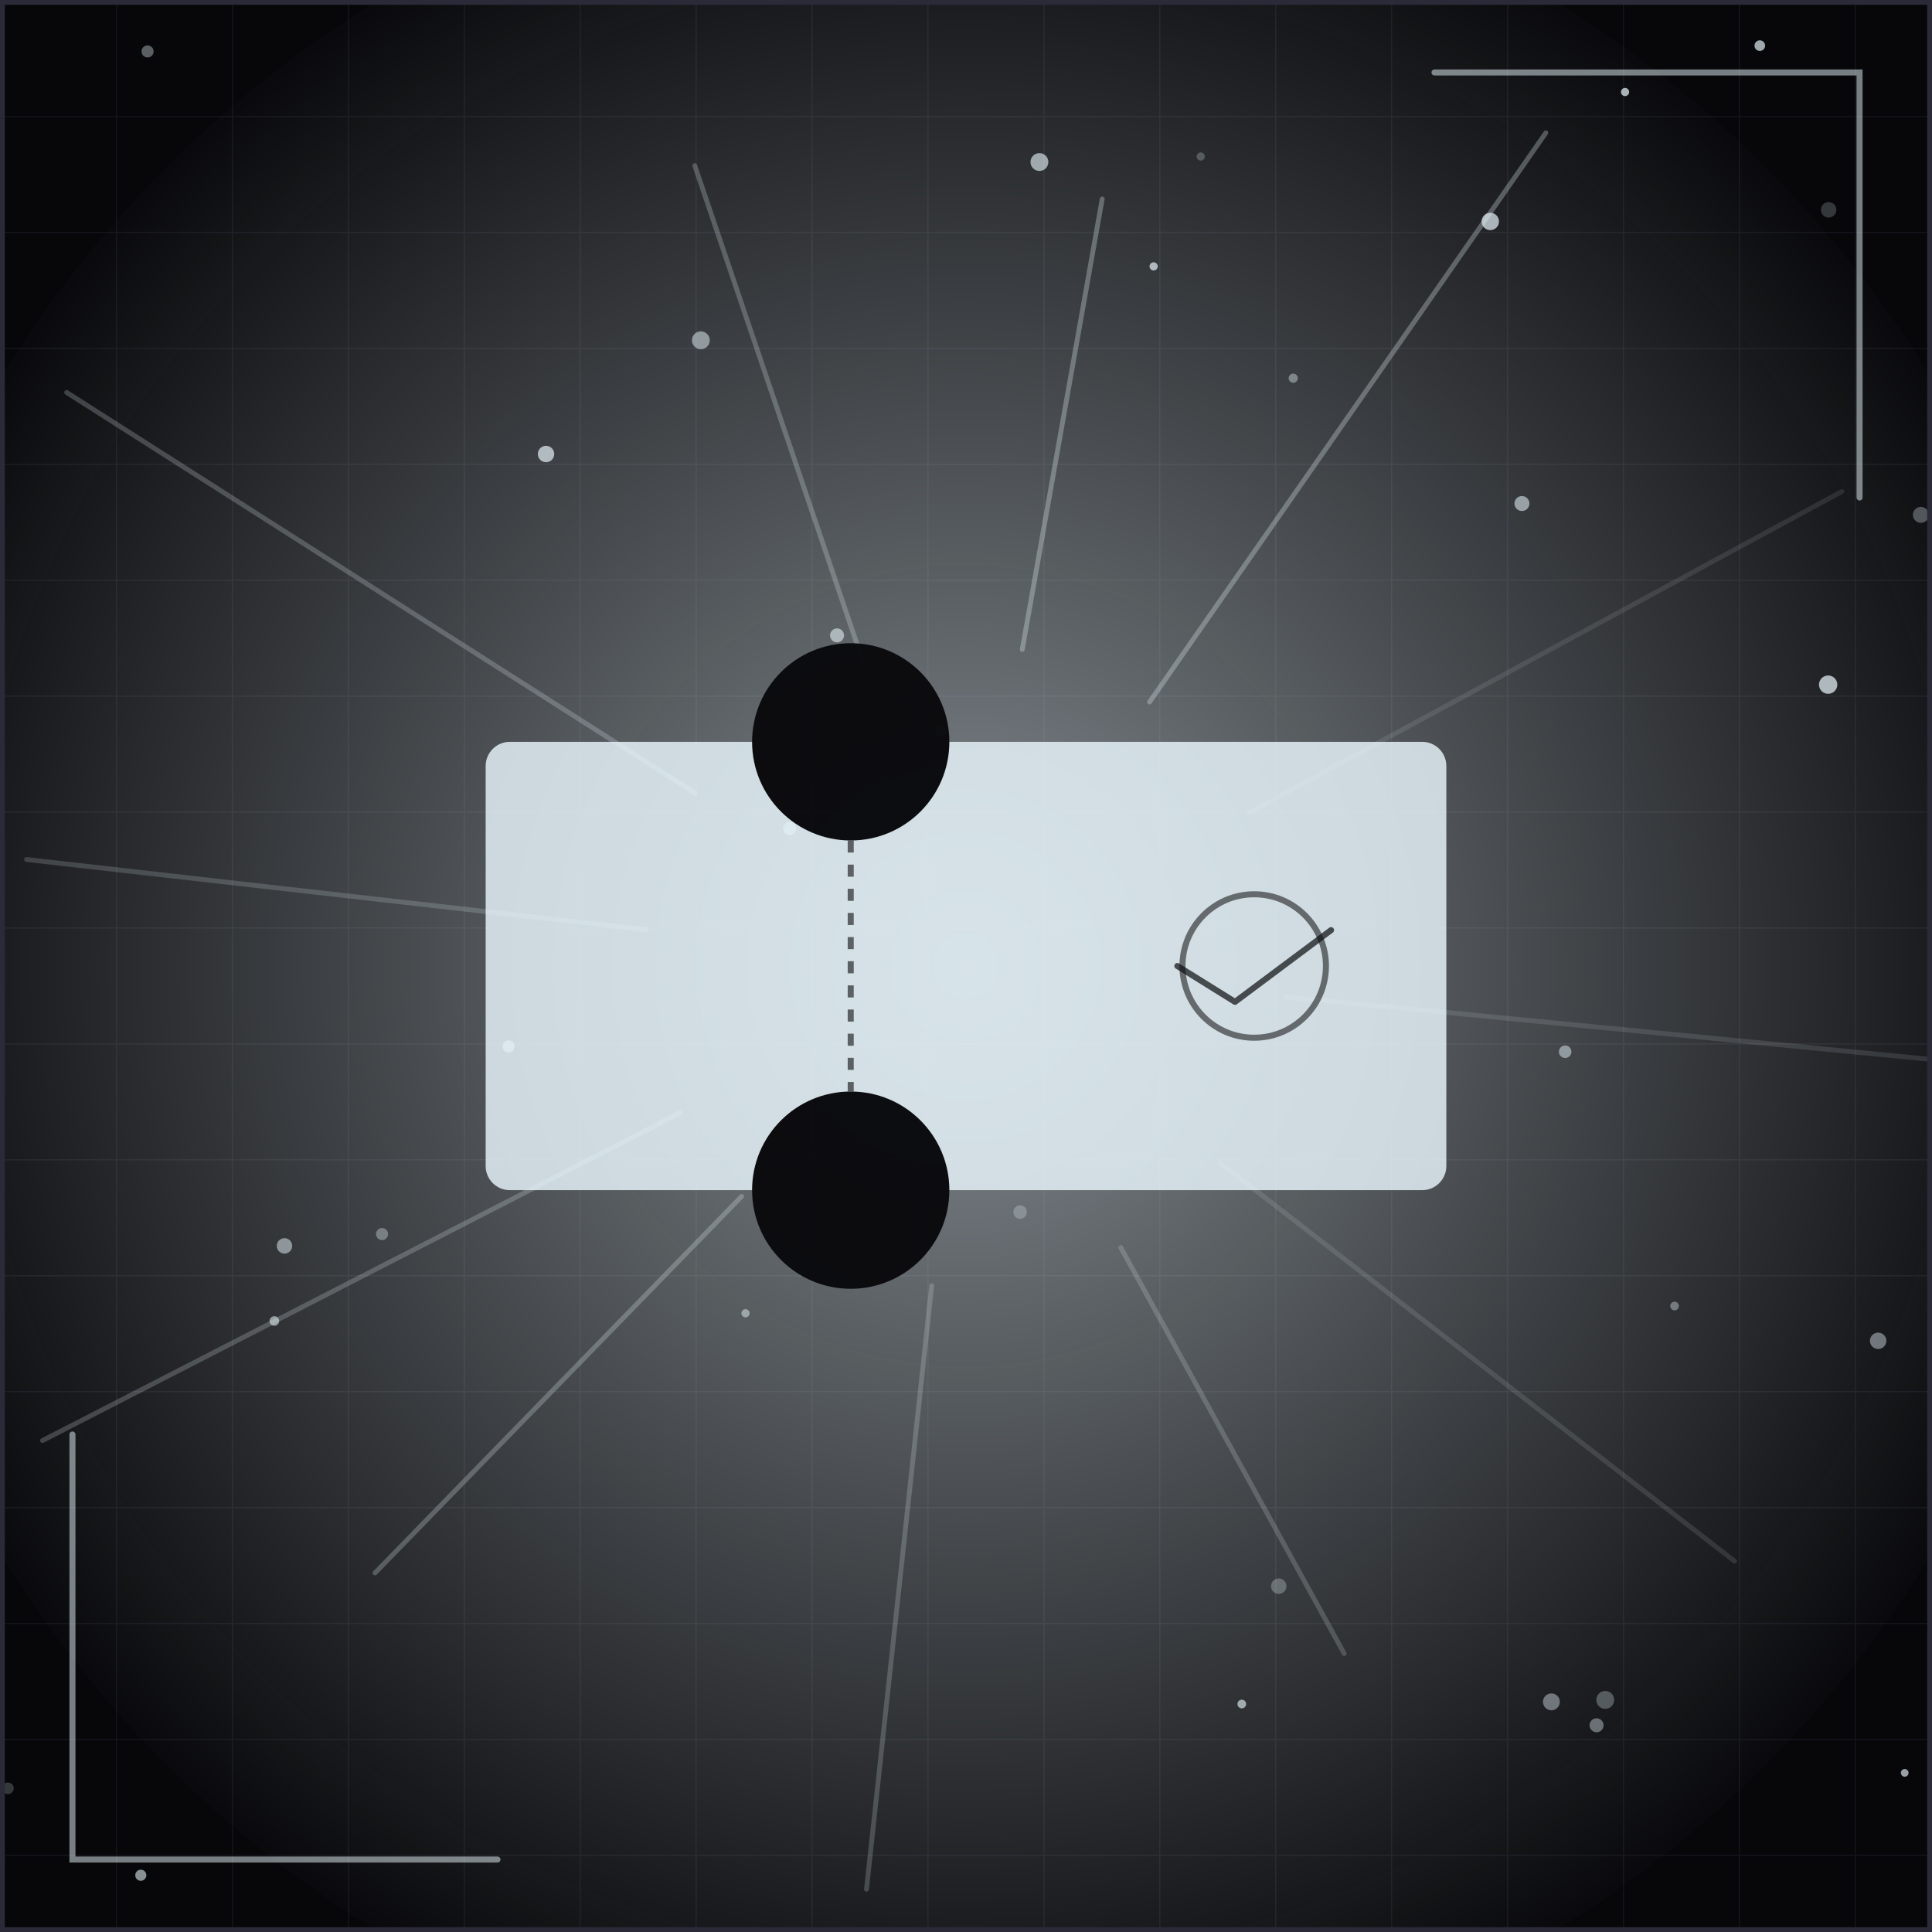
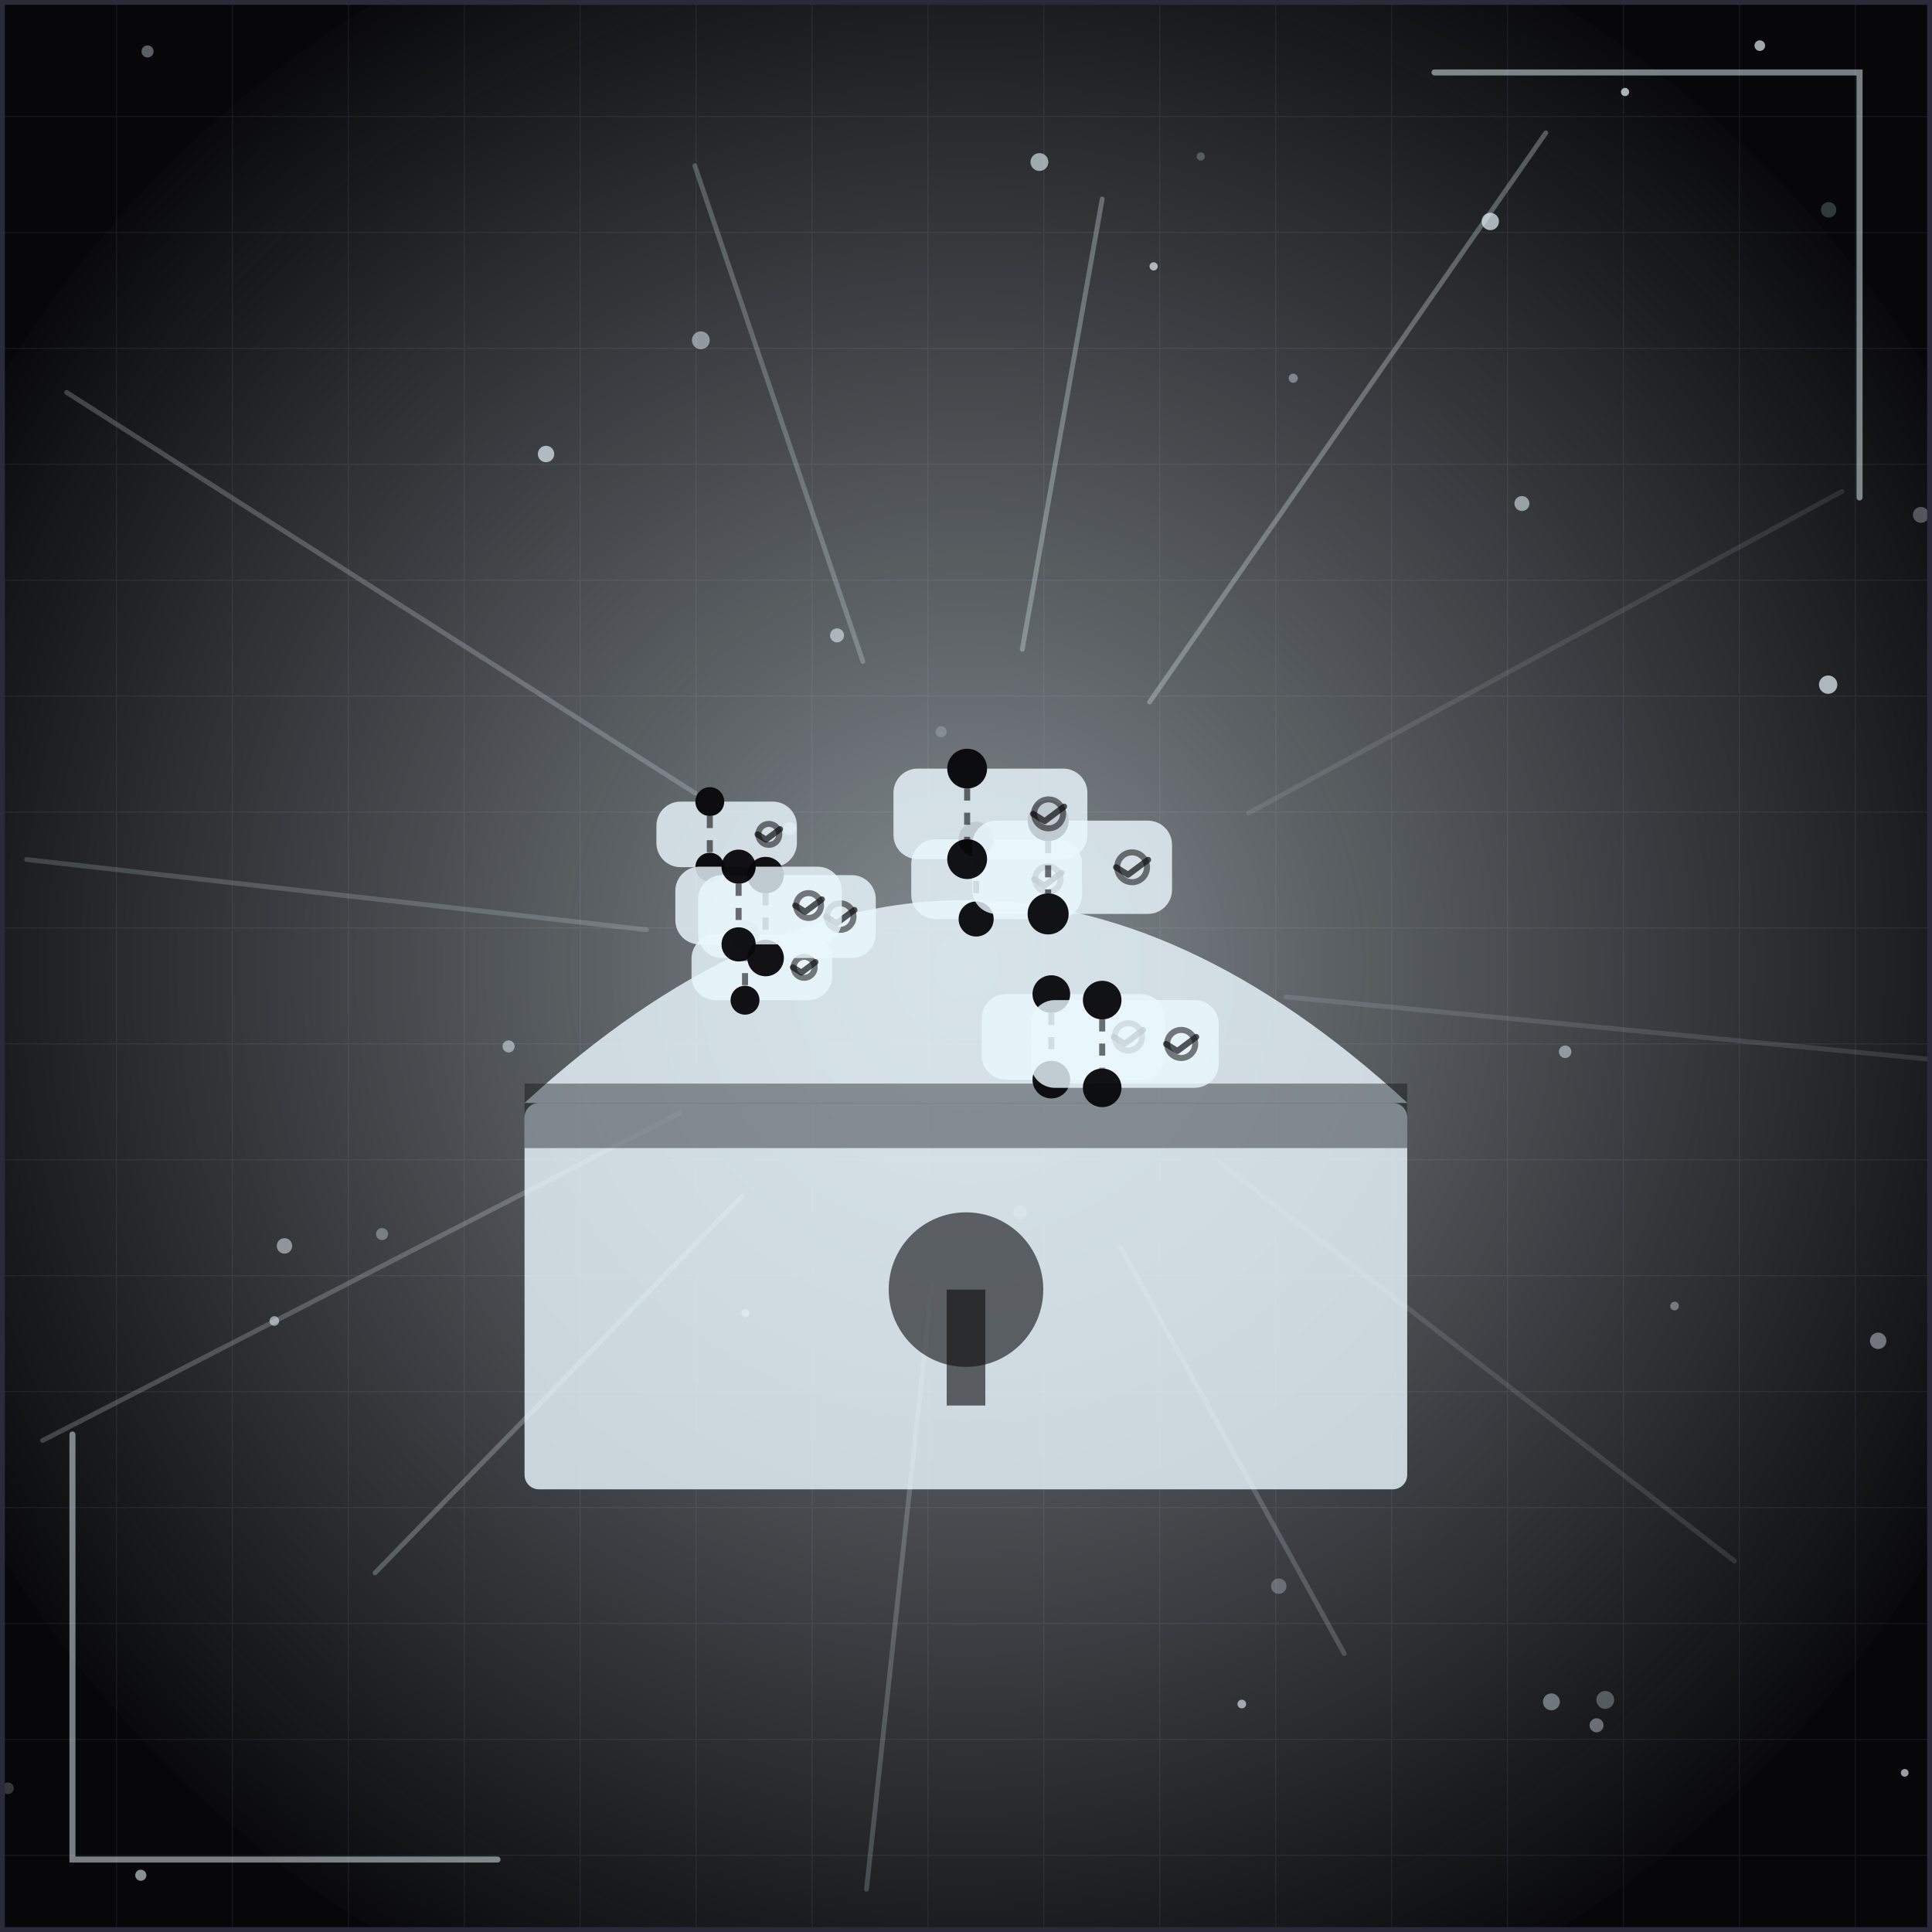
<svg xmlns="http://www.w3.org/2000/svg" width="800" height="800" viewBox="0 0 800 800">
  <rect width="800" height="800" fill="#07070a" />
  <defs>
    <pattern id="grid" width="48" height="48" patternUnits="userSpaceOnUse">
      <path d="M 48 0 L 0 0 0 48" fill="none" stroke="#2a2a38" stroke-width="1" opacity="0.35" />
    </pattern>
  </defs>
  <rect width="800" height="800" fill="url(#grid)" />
  <defs>
    <radialGradient id="glow1" cx="50%" cy="50%" r="50%">
      <stop offset="0%" stop-color="#eaf8fe" stop-opacity="0.55" />
      <stop offset="100%" stop-color="#eaf8fe" stop-opacity="0" />
    </radialGradient>
  </defs>
  <circle cx="400" cy="400" r="468" fill="url(#glow1)" />
  <g opacity="0.4" stroke="#eaf8fe" stroke-width="2" stroke-linecap="round">
    <line x1="532.5" y1="412.8" x2="809.1" y2="439.6" opacity="0.29" />
    <line x1="505.2" y1="481.5" x2="718.2" y2="646.4" opacity="0.29" />
    <line x1="464.1" y1="516.6" x2="556.6" y2="684.7" opacity="0.45" />
    <line x1="385.8" y1="532.4" x2="358.8" y2="782.3" opacity="0.49" />
    <line x1="307.1" y1="495.4" x2="155.3" y2="651.3" opacity="0.61" />
    <line x1="281.6" y1="460.8" x2="17.6" y2="596.5" opacity="0.52" />
    <line x1="267.7" y1="385.0" x2="11.0" y2="355.9" opacity="0.43" />
    <line x1="287.8" y1="328.4" x2="27.6" y2="162.5" opacity="0.55" />
    <line x1="357.3" y1="273.9" x2="287.7" y2="68.6" opacity="0.58" />
    <line x1="423.3" y1="268.9" x2="456.4" y2="82.4" opacity="0.74" />
    <line x1="476.0" y1="290.7" x2="640.1" y2="55.0" opacity="0.72" />
    <line x1="517.1" y1="336.6" x2="762.7" y2="203.5" opacity="0.25" />
  </g>
  <circle cx="308.7" cy="543.8" r="1.7" fill="#eaf8fe" opacity="0.47" />
  <circle cx="497.2" cy="64.8" r="1.7" fill="#eaf8fe" opacity="0.24" />
  <circle cx="327.0" cy="343.1" r="2.7" fill="#eaf8fe" opacity="0.44" />
  <circle cx="795.4" cy="213.2" r="3.3" fill="#eaf8fe" opacity="0.30" />
  <circle cx="648.1" cy="435.5" r="2.6" fill="#eaf8fe" opacity="0.47" />
  <circle cx="290.2" cy="140.9" r="3.7" fill="#eaf8fe" opacity="0.50" />
  <circle cx="630.2" cy="208.5" r="3.1" fill="#eaf8fe" opacity="0.55" />
  <circle cx="58.3" cy="776.5" r="2.3" fill="#eaf8fe" opacity="0.57" />
  <circle cx="757.2" cy="86.9" r="3.2" fill="#eaf8fe" opacity="0.20" />
  <circle cx="346.6" cy="263.1" r="2.9" fill="#eaf8fe" opacity="0.56" />
  <circle cx="61.1" cy="21.3" r="2.5" fill="#eaf8fe" opacity="0.37" />
  <circle cx="661.1" cy="714.4" r="2.9" fill="#eaf8fe" opacity="0.39" />
  <circle cx="477.7" cy="110.3" r="1.7" fill="#eaf8fe" opacity="0.67" />
  <circle cx="389.7" cy="303.0" r="2.3" fill="#eaf8fe" opacity="0.21" />
  <circle cx="535.5" cy="156.6" r="1.9" fill="#eaf8fe" opacity="0.39" />
  <circle cx="757.0" cy="283.5" r="3.8" fill="#eaf8fe" opacity="0.70" />
  <circle cx="777.7" cy="555.2" r="3.4" fill="#eaf8fe" opacity="0.42" />
  <circle cx="113.6" cy="547.0" r="2.0" fill="#eaf8fe" opacity="0.54" />
  <circle cx="117.8" cy="515.9" r="3.2" fill="#eaf8fe" opacity="0.49" />
  <circle cx="158.2" cy="511.0" r="2.5" fill="#eaf8fe" opacity="0.34" />
  <circle cx="728.7" cy="18.9" r="2.2" fill="#eaf8fe" opacity="0.67" />
  <circle cx="693.4" cy="540.8" r="1.8" fill="#eaf8fe" opacity="0.37" />
  <circle cx="664.7" cy="703.9" r="3.7" fill="#eaf8fe" opacity="0.29" />
  <circle cx="514.2" cy="705.6" r="1.8" fill="#eaf8fe" opacity="0.61" />
  <circle cx="617.1" cy="91.7" r="3.6" fill="#eaf8fe" opacity="0.68" />
  <circle cx="430.4" cy="67.1" r="3.7" fill="#eaf8fe" opacity="0.61" />
  <circle cx="3.3" cy="740.5" r="2.4" fill="#eaf8fe" opacity="0.20" />
  <circle cx="422.4" cy="501.9" r="2.8" fill="#eaf8fe" opacity="0.25" />
  <circle cx="788.7" cy="734.1" r="1.6" fill="#eaf8fe" opacity="0.63" />
  <circle cx="529.5" cy="656.8" r="3.2" fill="#eaf8fe" opacity="0.28" />
  <circle cx="642.4" cy="704.7" r="3.5" fill="#eaf8fe" opacity="0.41" />
  <circle cx="672.9" cy="38.1" r="1.7" fill="#eaf8fe" opacity="0.70" />
  <circle cx="226.1" cy="188.0" r="3.4" fill="#eaf8fe" opacity="0.67" />
  <circle cx="210.6" cy="433.3" r="2.5" fill="#eaf8fe" opacity="0.50" />
-   <g transform="translate(400 400)" opacity="0.95">
-     <rect x="-198.9" y="-92.82" width="397.8" height="185.64" rx="10" fill="#eaf8fe" opacity="0.85" />
-     <circle cx="-47.736" cy="-92.82" r="40.841" fill="#07070a" />
-     <circle cx="-47.736" cy="92.82" r="40.841" fill="#07070a" />
-     <line x1="-47.736" y1="-51.979" x2="-47.736" y2="51.979" stroke="#07070a" stroke-width="2.5" stroke-dasharray="5 5" opacity="0.6" />
-     <circle cx="119.34" cy="0" r="29.702" fill="none" stroke="#07070a" stroke-width="2.5" opacity="0.55" />
-     <path d="M 87.516 0 L 111.384 14.851 L 151.164 -14.851" fill="none" stroke="#07070a" stroke-width="2.5" stroke-linecap="round" stroke-linejoin="round" opacity="0.7" />
+   <g transform="translate(400 470)" opacity="0.95">
+     <path d="M -182.8 -13.3 Q 0 -181.3 182.8 -13.3 Z" fill="#eaf8fe" opacity="0.85" />
+     <rect x="-182.8" y="-13.3" width="365.5" height="160.0" rx="6" fill="#eaf8fe" opacity="0.85" />
+     <rect x="-182.8" y="-21.3" width="365.5" height="26.7" fill="#07070a" opacity="0.4" />
+     <circle cx="0" cy="64.0" r="32.0" fill="#07070a" opacity="0.6" />
+     <rect x="-8.0" y="64.0" width="16.0" height="48.0" fill="#07070a" opacity="0.6" />
+   </g>
+   <g transform="translate(315.4961 400.5539)" opacity="0.95">
+     <rect x="-29.155" y="-13.606" width="58.31" height="27.211" rx="10" fill="#eaf8fe" opacity="0.85" />
+     <circle cx="-6.997" cy="-13.606" r="5.986" fill="#07070a" />
+     <circle cx="-6.997" cy="13.606" r="5.986" fill="#07070a" />
+     <line x1="-6.997" y1="-7.619" x2="-6.997" y2="7.619" stroke="#07070a" stroke-width="2.5" stroke-dasharray="5 5" opacity="0.6" />
+     <circle cx="17.493" cy="0" r="4.354" fill="none" stroke="#07070a" stroke-width="2.5" opacity="0.55" />
+     <path d="M 12.828 0 L 16.327 2.177 L 22.158 -2.177" fill="none" stroke="#07070a" stroke-width="2.5" stroke-linecap="round" stroke-linejoin="round" opacity="0.7" />
+   </g>
+   <g transform="translate(300.8946 345.4984)" opacity="0.95">
+     <rect x="-29.09" y="-13.575" width="58.18" height="27.151" rx="10" fill="#eaf8fe" opacity="0.85" />
+     <circle cx="-6.982" cy="-13.575" r="5.973" fill="#07070a" />
+     <circle cx="-6.982" cy="13.575" r="5.973" fill="#07070a" />
+     <line x1="-6.982" y1="-7.602" x2="-6.982" y2="7.602" stroke="#07070a" stroke-width="2.5" stroke-dasharray="5 5" opacity="0.6" />
+     <circle cx="17.454" cy="0" r="4.344" fill="none" stroke="#07070a" stroke-width="2.5" opacity="0.55" />
+     <path d="M 12.8 0 L 16.29 2.172 L 22.109 -2.172" fill="none" stroke="#07070a" stroke-width="2.5" stroke-linecap="round" stroke-linejoin="round" opacity="0.7" />
+   </g>
+   <g transform="translate(412.6842 364.0391)" opacity="0.95">
+     <rect x="-35.356" y="-16.5" width="70.712" height="32.999" rx="10" fill="#eaf8fe" opacity="0.85" />
+     <circle cx="-8.485" cy="-16.5" r="7.26" fill="#07070a" />
+     <circle cx="-8.485" cy="16.5" r="7.26" fill="#07070a" />
+     <line x1="-8.485" y1="-9.24" x2="-8.485" y2="9.24" stroke="#07070a" stroke-width="2.5" stroke-dasharray="5 5" opacity="0.6" />
+     <circle cx="21.214" cy="0" r="5.28" fill="none" stroke="#07070a" stroke-width="2.5" opacity="0.55" />
+     <path d="M 15.557 0 L 19.799 2.64 L 26.871 -2.64" fill="none" stroke="#07070a" stroke-width="2.5" stroke-linecap="round" stroke-linejoin="round" opacity="0.7" />
+   </g>
+   <g transform="translate(325.8538 379.5322)" opacity="0.95">
+     <rect x="-36.797" y="-17.172" width="73.593" height="34.344" rx="10" fill="#eaf8fe" opacity="0.85" />
+     <circle cx="-8.831" cy="-17.172" r="7.556" fill="#07070a" />
+     <circle cx="-8.831" cy="17.172" r="7.556" fill="#07070a" />
+     <line x1="-8.831" y1="-9.616" x2="-8.831" y2="9.616" stroke="#07070a" stroke-width="2.5" stroke-dasharray="5 5" opacity="0.6" />
+     <circle cx="22.078" cy="0" r="5.495" fill="none" stroke="#07070a" stroke-width="2.5" opacity="0.55" />
+     <path d="M 16.191 0 L 20.606 2.747 L 27.965 -2.747" fill="none" stroke="#07070a" stroke-width="2.5" stroke-linecap="round" stroke-linejoin="round" opacity="0.7" />
+   </g>
+   <g transform="translate(443.9397 359.1189)" opacity="0.95">
+     <rect x="-41.38" y="-19.311" width="82.761" height="38.622" rx="10" fill="#eaf8fe" opacity="0.85" />
+     <circle cx="-9.931" cy="-19.311" r="8.497" fill="#07070a" />
+     <circle cx="-9.931" cy="19.311" r="8.497" fill="#07070a" />
+     <line x1="-9.931" y1="-10.814" x2="-9.931" y2="10.814" stroke="#07070a" stroke-width="2.5" stroke-dasharray="5 5" opacity="0.6" />
+     <circle cx="24.828" cy="0" r="6.179" fill="none" stroke="#07070a" stroke-width="2.5" opacity="0.55" />
+     <path d="M 18.207 0 L 23.173 3.09 L 31.449 -3.09" fill="none" stroke="#07070a" stroke-width="2.5" stroke-linecap="round" stroke-linejoin="round" opacity="0.7" />
+   </g>
+   <g transform="translate(444.439 429.3408)" opacity="0.95">
+     <rect x="-37.951" y="-17.711" width="75.902" height="35.421" rx="10" fill="#eaf8fe" opacity="0.85" />
+     <circle cx="-9.108" cy="-17.711" r="7.793" fill="#07070a" />
+     <circle cx="-9.108" cy="17.711" r="7.793" fill="#07070a" />
+     <line x1="-9.108" y1="-9.918" x2="-9.108" y2="9.918" stroke="#07070a" stroke-width="2.5" stroke-dasharray="5 5" opacity="0.6" />
+     <circle cx="22.771" cy="0" r="5.667" fill="none" stroke="#07070a" stroke-width="2.5" opacity="0.55" />
+     <path d="M 16.699 0 L 21.253 2.834 L 28.843 -2.834" fill="none" stroke="#07070a" stroke-width="2.5" stroke-linecap="round" stroke-linejoin="round" opacity="0.7" />
+   </g>
+   <g transform="translate(314.1202 374.9641)" opacity="0.95">
+     <rect x="-34.478" y="-16.09" width="68.955" height="32.179" rx="10" fill="#eaf8fe" opacity="0.85" />
+     <circle cx="-8.275" cy="-16.09" r="7.079" fill="#07070a" />
+     <circle cx="-8.275" cy="16.09" r="7.079" fill="#07070a" />
+     <line x1="-8.275" y1="-9.01" x2="-8.275" y2="9.01" stroke="#07070a" stroke-width="2.5" stroke-dasharray="5 5" opacity="0.6" />
+     <circle cx="20.687" cy="0" r="5.149" fill="none" stroke="#07070a" stroke-width="2.5" opacity="0.55" />
+     <path d="M 15.17 0 L 19.307 2.574 L 26.203 -2.574" fill="none" stroke="#07070a" stroke-width="2.5" stroke-linecap="round" stroke-linejoin="round" opacity="0.7" />
+   </g>
+   <g transform="translate(465.7376 432.2829)" opacity="0.95">
+     <rect x="-38.929" y="-18.167" width="77.857" height="36.333" rx="10" fill="#eaf8fe" opacity="0.85" />
+     <circle cx="-9.343" cy="-18.167" r="7.993" fill="#07070a" />
+     <circle cx="-9.343" cy="18.167" r="7.993" fill="#07070a" />
+     <line x1="-9.343" y1="-10.173" x2="-9.343" y2="10.173" stroke="#07070a" stroke-width="2.5" stroke-dasharray="5 5" opacity="0.6" />
+     <circle cx="23.357" cy="0" r="5.813" fill="none" stroke="#07070a" stroke-width="2.5" opacity="0.55" />
+     <path d="M 17.129 0 L 21.8 2.907 L 29.586 -2.907" fill="none" stroke="#07070a" stroke-width="2.5" stroke-linecap="round" stroke-linejoin="round" opacity="0.7" />
+   </g>
+   <g transform="translate(410.1114 337.0076)" opacity="0.95">
+     <rect x="-40.148" y="-18.736" width="80.296" height="37.471" rx="10" fill="#eaf8fe" opacity="0.85" />
+     <circle cx="-9.635" cy="-18.736" r="8.244" fill="#07070a" />
+     <circle cx="-9.635" cy="18.736" r="8.244" fill="#07070a" />
+     <line x1="-9.635" y1="-10.492" x2="-9.635" y2="10.492" stroke="#07070a" stroke-width="2.5" stroke-dasharray="5 5" opacity="0.6" />
+     <circle cx="24.089" cy="0" r="5.995" fill="none" stroke="#07070a" stroke-width="2.5" opacity="0.55" />
+     <path d="M 17.665 0 L 22.483 2.998 L 30.512 -2.998" fill="none" stroke="#07070a" stroke-width="2.5" stroke-linecap="round" stroke-linejoin="round" opacity="0.7" />
  </g>
  <g opacity="0.5" stroke="#eaf8fe" stroke-width="2.5" stroke-linecap="round">
    <path d="M 594 30 L 770 30 L 770 206" fill="none" />
    <path d="M 30 594 L 30 770 L 206 770" fill="none" />
  </g>
  <rect x="1" y="1" width="798" height="798" fill="none" stroke="#2a2a38" stroke-width="2" />
</svg>
